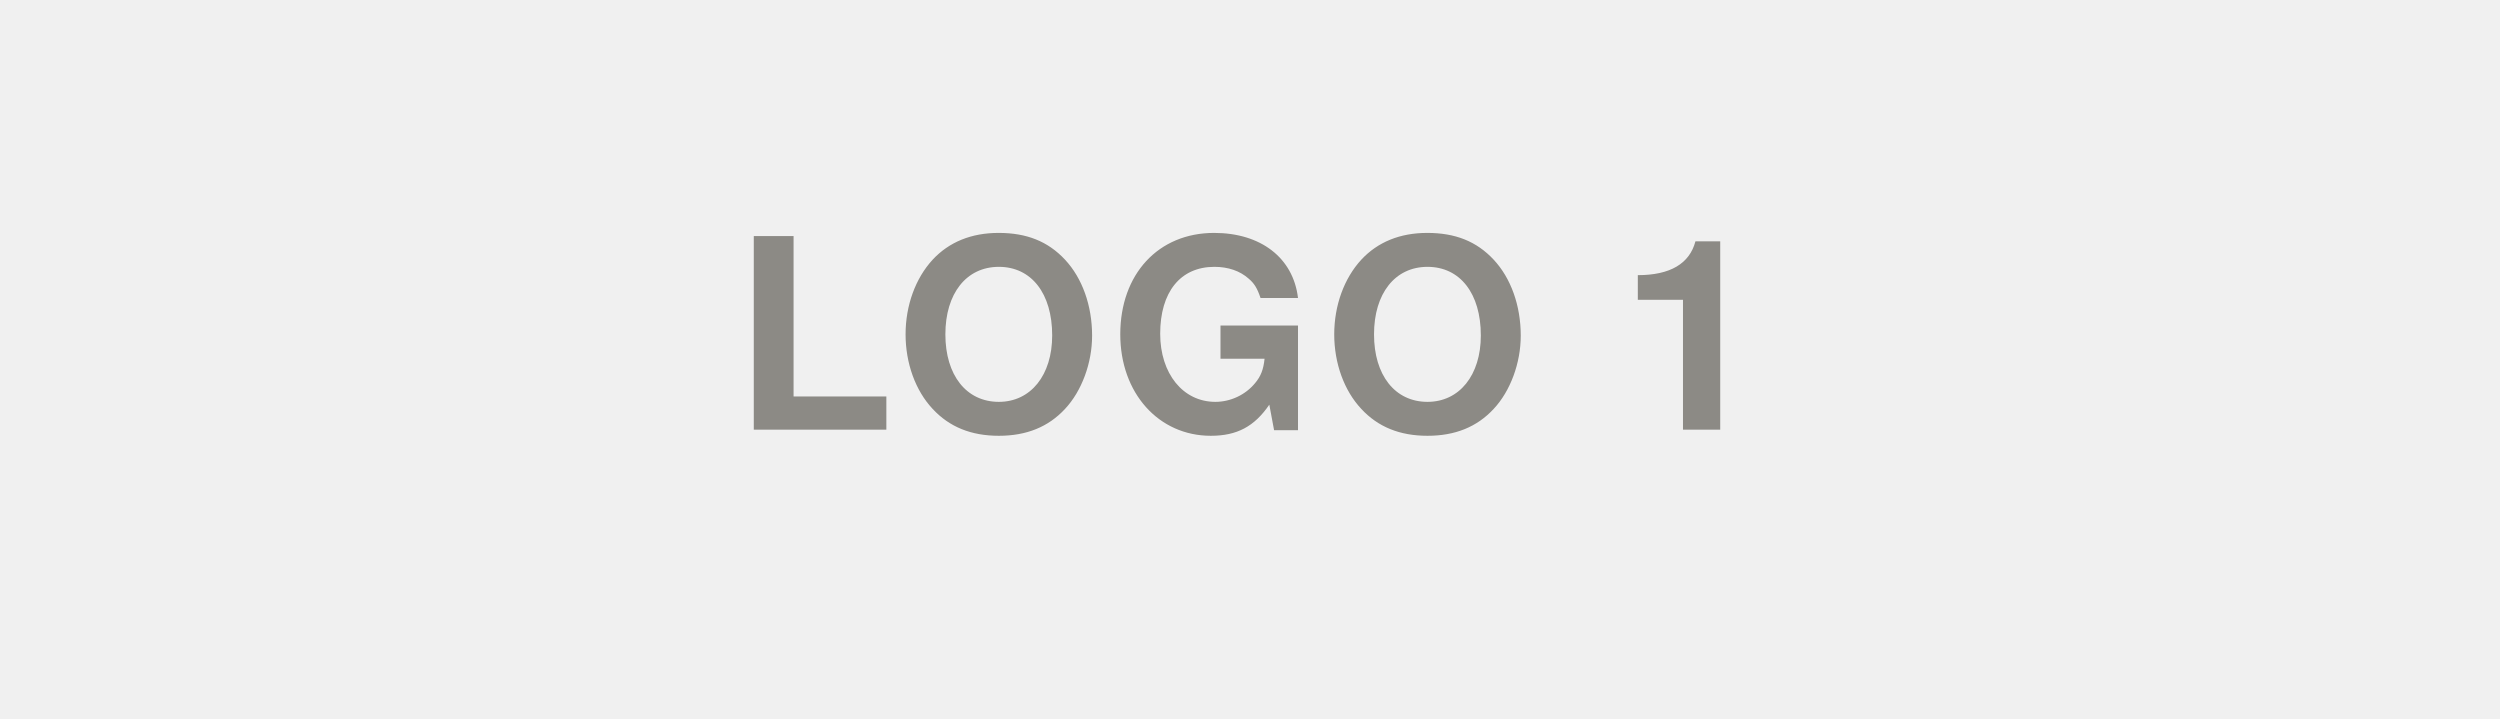
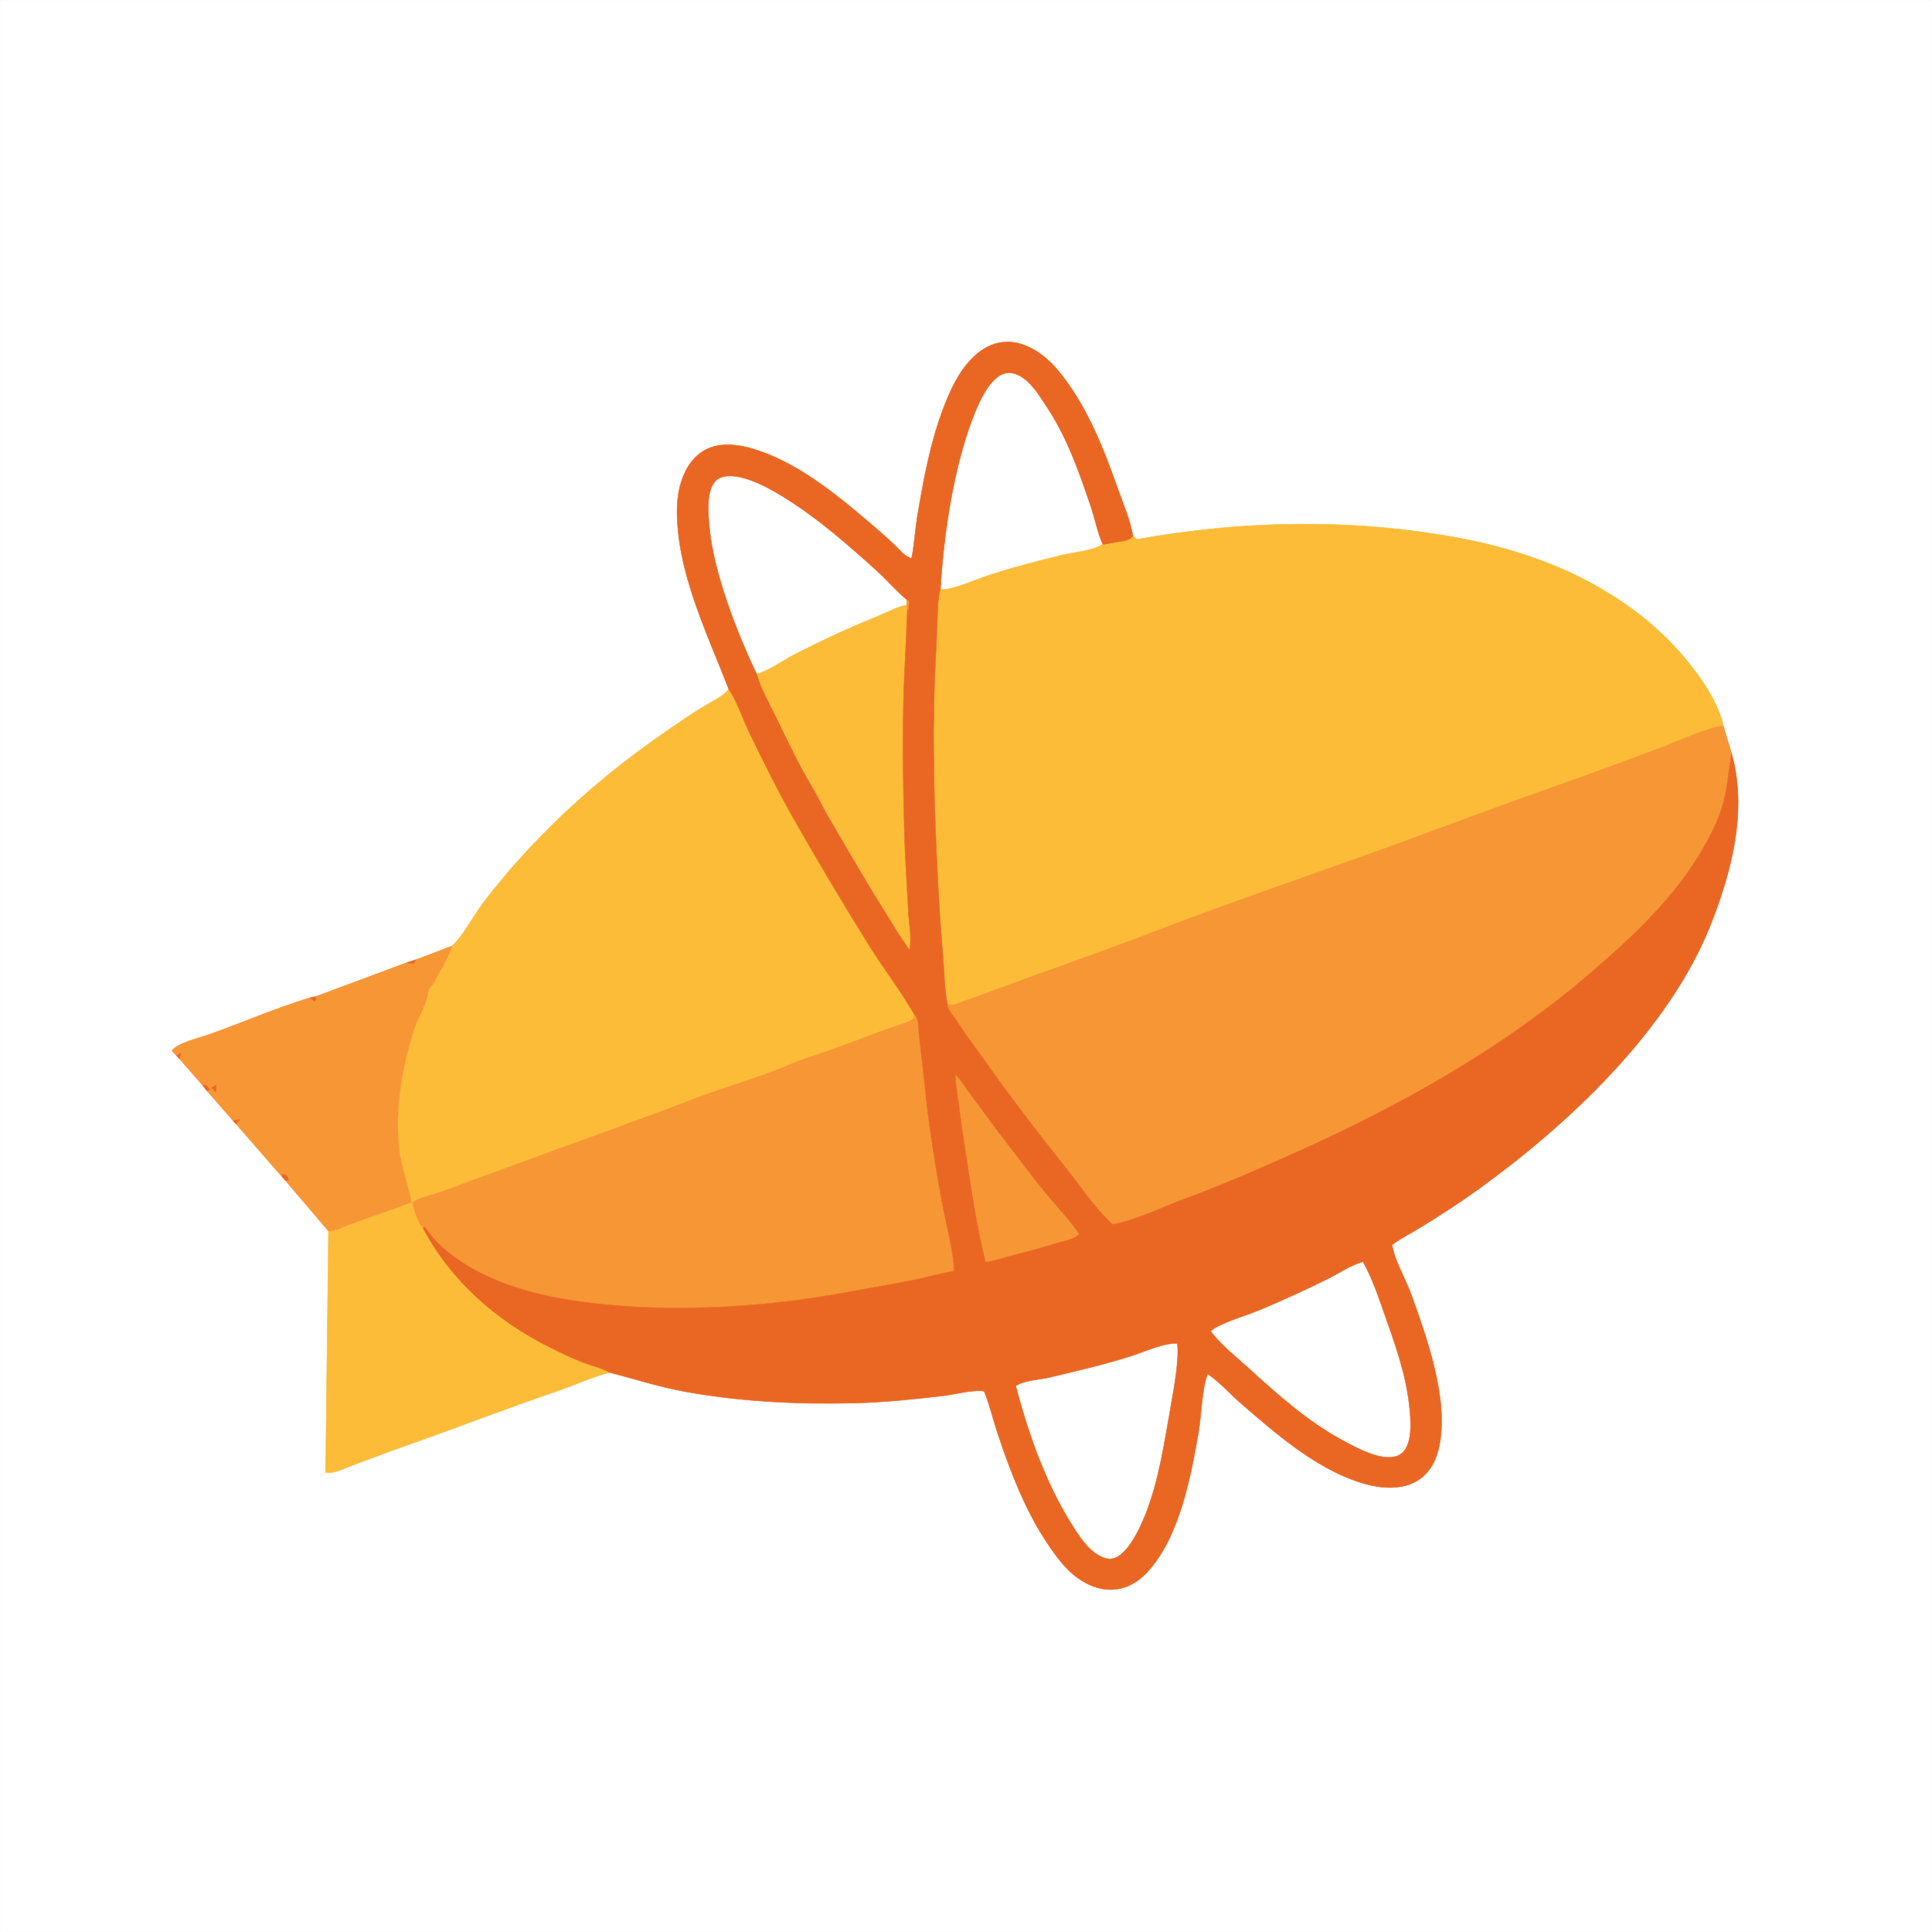
- <svg xmlns="http://www.w3.org/2000/svg" viewBox="0 0 320 92" role="img" aria-label="Client logo placeholder 1">
-   <rect width="320" height="92" fill="none" />
-   <text x="160" y="55" text-anchor="middle" font-family="Helvetica Neue, Helvetica, Arial, sans-serif" font-weight="700" font-size="34" letter-spacing="1" fill="#8c8a85">LOGO 1</text>
+ <svg xmlns="http://www.w3.org/2000/svg" viewBox="0 0 1024 1024" width="1024" height="1024">
+   <path d="M0.23 0.23C341.41 0.23 682.59 0.23 1023.77 0.23C1023.77 341.41 1023.77 682.59 1023.77 1023.77C682.59 1023.77 341.41 1023.77 0.23 1023.77C0.23 682.59 0.23 341.41 0.23 0.23ZM386.3 365.35C383.1 369.15 377.32 371.86 373.02 374.43C366.08 378.58 359.43 383.24 352.78 387.83C331.35 402.6 310.73 419.3 292.22 437.63C279.17 450.56 266.93 464.24 255.83 478.88C252.14 483.75 243.46 498.94 239.4 501.42C233.09 503.84 226.78 506.26 220.47 508.68C218.98 509.14 217.5 509.6 216.02 510.05C199.71 516.13 183.4 522.21 167.09 528.28C166.26 528.43 165.42 528.58 164.59 528.73C146.48 534.22 128.85 541.86 111.01 548.25C105.56 550.2 94.48 552.57 91.08 556.89C91.89 557.74 92.71 558.59 93.53 559.44C94.05 560.01 94.57 560.58 95.09 561.15C99.22 565.89 103.36 570.63 107.5 575.37C108.16 576.22 108.82 577.06 109.47 577.9C114.15 583.25 118.83 588.6 123.51 593.96C124.03 594.53 124.55 595.11 125.07 595.68C133.26 605.1 141.46 614.52 149.66 623.93C150.18 624.51 150.7 625.08 151.22 625.66C158.85 634.6 166.48 643.55 174.11 652.49C173.6 695.12 173.09 737.76 172.58 780.39C177.28 781.17 181.83 778.44 186.32 776.8C196.57 773.06 206.76 769.12 217.06 765.51C243.04 756.4 268.71 746.34 294.77 737.49C304.22 734.28 313.35 729.97 323.04 727.41C336.48 730.89 349.65 735.17 363.36 737.63C392.97 742.95 423.04 744.4 453.08 743.65C468.7 743.26 484.33 741.61 499.84 739.81C506.35 739.06 515.37 736.42 521.6 737.37C524.55 744.49 526.29 752.21 528.73 759.53C536.7 783.51 546.27 808.03 562.32 827.82C574.62 842.99 593.45 849.08 608.2 833.09C625.09 814.8 631.18 782.68 635.26 758.91C636.66 750.73 637.13 734.98 640.12 728.19C646.65 732.67 652.11 738.96 658.11 744.15C676.32 759.9 696.57 777.52 719.73 785.36C738.45 791.7 757.83 789.45 762.69 767.02C768.1 742.05 756.42 709.59 747.97 686.08C745.14 678.2 738.89 667.62 737.84 659.76C742.47 656.27 747.96 653.57 752.93 650.53C763.47 644.08 773.89 637.29 783.91 630.06C831.53 595.69 884.74 545.65 906.69 490.06C917.84 461.84 926.26 429.44 917.75 399.24C916.3 394.41 914.85 389.58 913.39 384.76C911.45 375.32 905.4 365.26 899.79 357.51C884.88 336.9 866.3 321.69 844.07 309.45C821.51 297.03 795.96 289.2 770.75 284.69C715.15 274.75 658.29 275.87 602.71 285.86C601.98 285.29 601.24 284.71 600.51 284.13C599.01 275.65 595.33 267.16 592.46 259.05C584.64 237 575.84 214.47 560.72 196.28C550.49 183.96 534.33 175.4 519.61 186.16C510.23 193.02 504.68 204.35 500.59 214.88C493.24 233.78 489.57 253.6 486.26 273.53C485.02 280.99 484.66 288.57 483.15 295.98C479.34 295.03 476.42 290.89 473.49 288.19C467.67 282.8 461.58 277.62 455.51 272.52C438.94 258.58 419.74 243.96 398.68 237.79C393.59 236.3 388.26 235.4 382.95 235.85C365.62 237.3 359.02 254.7 358.86 269.79C358.51 302.71 374.69 335.33 386.3 365.35ZM584.47 288.43C579.41 292.05 568.65 292.74 562.39 294.3C548.24 297.83 533.8 301.49 520.02 306.31C515.83 307.78 501.89 313.74 498.45 312.18C500.1 283.55 505.32 248.28 515.62 221.47C518.54 213.85 525.76 196.13 536.11 197.68C544.86 198.99 551.06 209.95 555.43 216.58C565.59 231.99 572.11 250.56 578 267.92C580.26 274.59 581.63 282.04 584.47 288.43ZM480.67 317.89C480.63 318.81 480.59 319.73 480.55 320.65C474.4 322.02 468.62 325.32 462.77 327.66C448.66 333.33 434.75 339.91 421.19 346.82C414.76 350.1 407.94 355.38 401.03 357.24C390.72 335.71 378.27 303.71 376.05 280.08C375.36 272.8 373.35 255.91 382.43 252.94C391.92 249.84 407.18 258.36 415.16 263.3C433.37 274.55 449.46 288.65 465.24 303C470.5 307.79 475.21 313.35 480.67 317.89ZM722.41 668.71C727.14 677.05 730.42 686.79 733.6 695.82C739.1 711.45 744.92 727.39 746.86 743.95C747.7 751.1 749.5 766.92 741.72 771.14C733.51 775.58 719.06 767.44 711.7 763.49C693.22 753.57 676.88 738.96 661.46 724.9C654.86 718.89 646.94 712.79 641.67 705.58C645.39 701.66 661.14 697.02 667.01 694.56C679.36 689.38 691.62 683.86 703.6 677.87C709.65 674.85 715.93 670.53 722.41 668.71ZM624.02 712.12C625.07 720.29 622.33 735.46 620.81 743.92C617.21 763.87 614.58 783.93 607.04 802.93C604.38 809.63 596.43 827.63 587.24 826.2C577.99 824.76 571.06 812.95 566.65 805.74C553.56 784.31 544.7 758.76 538.35 734.57C543.12 731.46 550.95 731.33 556.61 729.97C571.16 726.47 585.88 723.13 600.12 718.52C606.28 716.52 618.13 711.28 624.02 712.12Z" fill="#ffffff" fill-rule="evenodd" stroke="#ffffff" stroke-width="0.25" stroke-linejoin="round" />
+   <path d="M913.39 384.76C907.07 384.84 889.8 392.62 882.99 395.24C861.72 403.43 840.1 411.2 818.62 418.79C785.1 430.63 752.03 443.33 718.54 455.21C681.65 468.3 644.43 481.2 607.95 495.25C581.82 505.32 555.35 514.31 529.09 524.04C522.93 526.32 516.83 528.56 510.64 530.73C507.73 531.75 505.14 533.48 502.15 532.17C500.53 524.46 500.53 516.23 499.9 508.38C499.07 498.06 498.22 487.74 497.64 477.4C495.67 442.54 494.34 407.59 495 372.66C495.26 359.24 496.12 345.86 496.65 332.45C496.83 327.69 496.91 315.88 498.45 312.18C501.89 313.74 515.83 307.78 520.02 306.31C533.8 301.49 548.24 297.83 562.39 294.3C568.65 292.74 579.41 292.05 584.47 288.43C584.78 288.43 585.1 288.43 585.41 288.42C587.53 288.03 589.64 287.63 591.76 287.24C594.79 286.8 598.66 286.62 600.51 284.13C601.24 284.71 601.98 285.29 602.71 285.86C658.29 275.87 715.15 274.75 770.75 284.69C795.96 289.2 821.51 297.03 844.07 309.45C866.3 321.69 884.88 336.9 899.79 357.51C905.4 365.26 911.45 375.32 913.39 384.76ZM480.55 320.65C480.67 321.62 480.8 322.6 480.92 323.57C480.36 339.93 479.22 356.28 478.86 372.66C478.34 396.07 478.72 419.41 479.4 442.8C479.8 456.53 480.83 470.23 481.5 483.95C481.81 490.29 483.5 497.37 482.07 503.53C477.16 496.98 473.04 489.76 468.7 482.83C458.3 466.23 448.56 449.26 438.64 432.38C435.85 427.62 433.64 422.52 430.79 417.8C423.53 405.76 417.46 392.92 411.32 380.27C407.74 372.9 403.21 365.08 401.03 357.24C407.94 355.38 414.76 350.1 421.19 346.82C434.75 339.91 448.66 333.33 462.77 327.66C468.62 325.32 474.4 322.02 480.55 320.65ZM386.3 365.35C390.6 371.53 393.37 380.35 396.76 387.39C404.26 402.99 412.02 418.64 420.55 433.7C433.45 456.47 446.84 478.91 460.68 501.13C468.32 513.4 477.34 525.01 484.54 537.52C484.45 538.2 484.63 539.19 484.24 539.8C483.05 541.6 472.06 544.7 469.48 545.69C458.64 549.83 447.67 553.89 436.73 557.8C431.26 559.75 425.48 561.31 420.16 563.61C402.58 571.22 383.75 576.32 365.83 583.21C334.56 595.22 302.93 606.33 271.48 617.91C259.86 622.18 248.17 626.33 236.64 630.76C230.83 632.99 223.92 634.08 218.62 637.31C219.65 641.87 221.3 647.61 224.33 651.07C239.07 678.88 263.03 699.81 290.98 713.88C296.4 716.61 301.93 719.28 307.57 721.52C312.58 723.51 318.61 724.93 323.04 727.41C313.35 729.97 304.22 734.28 294.77 737.49C268.71 746.34 243.04 756.4 217.06 765.51C206.76 769.12 196.57 773.06 186.32 776.8C181.83 778.44 177.28 781.17 172.58 780.39C173.09 737.76 173.6 695.12 174.11 652.49C178 652.65 181.6 650.24 185.21 648.98C196.2 645.15 207.03 641.21 217.98 637.31C216.49 627.94 212.69 619.45 211.57 609.26C209.23 587.97 212.82 566.97 219.06 546.67C221.01 540.33 224.97 534.29 226.51 527.89C226.78 526.77 226.76 525.67 227.15 524.62C227.55 523.53 228.85 522.55 229.44 521.51C231.55 517.79 239.14 504.81 239.4 501.42C243.46 498.94 252.14 483.75 255.83 478.88C266.93 464.24 279.17 450.56 292.22 437.63C310.73 419.3 331.35 402.6 352.78 387.83C359.43 383.24 366.08 378.58 373.02 374.43C377.32 371.86 383.1 369.15 386.3 365.35Z" fill="#fcbc38" fill-rule="evenodd" stroke="#fcbc38" stroke-width="0.25" stroke-linejoin="round" />
+   <path d="M591.76 287.24C589.64 287.63 587.53 288.03 585.41 288.42C587.53 288.03 589.64 287.63 591.76 287.24ZM480.67 317.89C481.1 318.06 481.53 318.24 481.97 318.42C481.85 319.98 481.73 321.54 481.61 323.1C481.38 323.25 481.15 323.41 480.92 323.57C480.8 322.6 480.67 321.62 480.55 320.65C480.59 319.73 480.63 318.81 480.67 317.89ZM913.39 384.76C914.85 389.58 916.3 394.41 917.75 399.24C915.56 412.9 915.34 423.5 909.4 436.64C894.05 470.64 866.15 496.21 838.19 519.76C794.66 556.44 742.01 585.95 690.2 609.31C669.54 618.63 648.89 627.73 627.61 635.54C617.16 639.39 600.02 647.57 589.62 648.89C580.33 640.52 571.8 627.59 563.89 617.7C549.73 599.97 535.91 581.92 522.79 563.39C517.62 556.09 512.13 548.99 507.32 541.46C505.39 538.46 502.43 535.67 502.15 532.17C505.14 533.48 507.73 531.75 510.64 530.73C516.83 528.56 522.93 526.32 529.09 524.04C555.35 514.31 581.82 505.32 607.95 495.25C644.43 481.2 681.65 468.3 718.54 455.21C752.03 443.33 785.1 430.63 818.62 418.79C840.1 411.2 861.72 403.43 882.99 395.24C889.8 392.62 907.07 384.84 913.39 384.76ZM239.4 501.42C239.14 504.81 231.55 517.79 229.44 521.51C228.85 522.55 227.55 523.53 227.15 524.62C226.76 525.67 226.78 526.77 226.51 527.89C224.97 534.29 221.01 540.33 219.06 546.67C212.82 566.97 209.23 587.97 211.57 609.26C212.69 619.45 216.49 627.94 217.98 637.31C207.03 641.21 196.2 645.15 185.21 648.98C181.6 650.24 178 652.65 174.11 652.49C166.48 643.55 158.85 634.6 151.22 625.66C151.78 625.65 152.34 625.63 152.9 625.62C152.68 623.48 151.76 622.57 149.63 622.35C149.64 622.88 149.65 623.41 149.66 623.93C141.46 614.52 133.26 605.1 125.07 595.68C125.77 594.91 126.48 594.13 127.18 593.36C125.96 593.56 124.73 593.76 123.51 593.96C118.83 588.6 114.15 583.25 109.47 577.9C110.08 577.75 110.68 577.61 111.28 577.46C110.5 576.68 109.73 575.9 108.95 575.12C108.46 575.21 107.98 575.29 107.5 575.37C103.36 570.63 99.22 565.89 95.09 561.15C95.34 560.2 95.6 559.24 95.85 558.29C95.08 558.67 94.3 559.06 93.53 559.44C92.71 558.59 91.89 557.74 91.08 556.89C94.48 552.57 105.56 550.2 111.01 548.25C128.85 541.86 146.48 534.22 164.59 528.73C165.21 529.39 165.84 530.05 166.46 530.7C167.86 529.97 167.51 529.73 167.09 528.28C183.4 522.21 199.71 516.13 216.02 510.05C216.18 510.23 216.33 510.42 216.49 510.6C217.42 510.6 218.36 510.6 219.29 510.6C219.69 509.96 220.08 509.32 220.47 508.68C226.78 506.26 233.09 503.84 239.4 501.42ZM484.54 537.52C487.04 539.55 486.7 544.28 487.04 547.54C487.91 555.96 489.06 564.36 489.89 572.79C492.11 595.36 495.68 618.1 499.91 640.41C501.53 649 506.02 665.89 505.53 673.78C498.39 674.86 491.44 677.01 484.35 678.42C472.51 680.77 460.6 682.75 448.75 684.96C402.26 693.66 347.49 696.49 300.8 688.87C281.55 685.73 261.46 679.8 244.98 669.11C239.28 665.41 233.78 660.91 229.27 655.81C228.68 655.14 225.29 650.31 224.93 650.32C224.3 650.33 224.78 650.84 224.33 651.07C221.3 647.61 219.65 641.87 218.62 637.31C223.92 634.08 230.83 632.99 236.64 630.76C248.17 626.33 259.86 622.18 271.48 617.91C302.93 606.33 334.56 595.22 365.83 583.21C383.75 576.32 402.58 571.22 420.16 563.61C425.48 561.31 431.26 559.75 436.73 557.8C447.67 553.89 458.64 549.83 469.48 545.69C472.06 544.7 483.05 541.6 484.24 539.8C484.63 539.19 484.45 538.2 484.54 537.52ZM506.39 569.37C509.51 572.51 511.8 576.55 514.48 580.09C521.19 589 527.62 598.1 534.47 606.9C541.83 616.35 548.92 626.08 556.67 635.21C561.81 641.28 567.71 647.5 572.03 654.14C569.26 657.17 562.77 658.01 558.74 659.28C550.51 661.87 542.13 664.04 533.79 666.21C529.94 667.22 526.25 668.61 522.29 668.92C517.27 648.82 514.47 627.95 511.25 607.46C509.88 598.72 508.73 589.98 507.6 581.2C507.09 577.29 506.15 573.26 506.39 569.37ZM114.56 575.12C113.78 575.59 113 576.06 112.22 576.53C113 577.31 113.78 578.08 114.56 578.86C114.56 577.62 114.56 576.37 114.56 575.12Z" fill="#f79635" fill-rule="evenodd" stroke="#f79635" stroke-width="0.25" stroke-linejoin="round" />
+   <path d="M600.51 284.13C598.66 286.62 594.79 286.8 591.76 287.24C589.64 287.63 587.53 288.03 585.41 288.42C585.1 288.43 584.78 288.43 584.47 288.43C581.63 282.04 580.26 274.59 578 267.92C572.11 250.56 565.59 231.99 555.43 216.58C551.06 209.95 544.86 198.99 536.11 197.68C525.76 196.13 518.54 213.85 515.62 221.47C505.32 248.28 500.1 283.55 498.45 312.18C496.91 315.88 496.83 327.69 496.65 332.45C496.12 345.86 495.26 359.24 495 372.66C494.34 407.59 495.67 442.54 497.64 477.4C498.22 487.74 499.07 498.06 499.9 508.38C500.53 516.23 500.53 524.46 502.15 532.17C502.43 535.67 505.39 538.46 507.32 541.46C512.13 548.99 517.62 556.09 522.79 563.39C535.91 581.92 549.73 599.97 563.89 617.7C571.8 627.59 580.33 640.52 589.62 648.89C600.02 647.57 617.16 639.39 627.61 635.54C648.89 627.73 669.54 618.63 690.2 609.31C742.01 585.95 794.66 556.44 838.19 519.76C866.15 496.21 894.05 470.64 909.4 436.64C915.34 423.5 915.56 412.9 917.75 399.24C926.26 429.44 917.84 461.84 906.69 490.06C884.74 545.65 831.53 595.69 783.91 630.06C773.89 637.29 763.47 644.08 752.93 650.53C747.96 653.57 742.47 656.27 737.84 659.76C738.89 667.62 745.14 678.2 747.97 686.08C756.42 709.59 768.1 742.05 762.69 767.02C757.83 789.45 738.45 791.7 719.73 785.36C696.57 777.52 676.32 759.9 658.11 744.15C652.11 738.96 646.65 732.67 640.12 728.19C637.13 734.98 636.66 750.73 635.26 758.91C631.18 782.68 625.09 814.8 608.2 833.09C593.45 849.08 574.62 842.99 562.32 827.82C546.27 808.03 536.7 783.51 528.73 759.53C526.29 752.21 524.55 744.49 521.6 737.37C515.37 736.42 506.35 739.06 499.84 739.81C484.33 741.61 468.7 743.26 453.08 743.65C423.04 744.4 392.97 742.95 363.36 737.63C349.65 735.17 336.48 730.89 323.04 727.41C318.61 724.93 312.58 723.51 307.57 721.52C301.93 719.28 296.4 716.61 290.98 713.88C263.03 699.81 239.07 678.88 224.33 651.07C224.78 650.84 224.3 650.33 224.93 650.32C225.29 650.31 228.68 655.14 229.27 655.81C233.78 660.91 239.28 665.41 244.98 669.11C261.46 679.8 281.55 685.73 300.8 688.87C347.49 696.49 402.26 693.66 448.75 684.96C460.6 682.75 472.51 680.77 484.35 678.42C491.44 677.01 498.39 674.86 505.53 673.78C506.02 665.89 501.53 649 499.91 640.41C495.68 618.1 492.11 595.36 489.89 572.79C489.06 564.36 487.91 555.96 487.04 547.54C486.7 544.28 487.04 539.55 484.54 537.52C477.34 525.01 468.32 513.4 460.68 501.13C446.84 478.91 433.45 456.47 420.55 433.7C412.02 418.64 404.26 402.99 396.76 387.39C393.37 380.35 390.6 371.53 386.3 365.35C374.69 335.33 358.51 302.71 358.86 269.79C359.02 254.7 365.62 237.3 382.95 235.85C388.26 235.4 393.59 236.3 398.68 237.79C419.74 243.96 438.94 258.58 455.51 272.52C461.58 277.62 467.67 282.8 473.49 288.19C476.42 290.89 479.34 295.03 483.15 295.98C484.66 288.57 485.02 280.99 486.26 273.53C489.57 253.6 493.24 233.78 500.59 214.88C504.68 204.35 510.23 193.02 519.61 186.16C534.33 175.4 550.49 183.96 560.72 196.28C575.84 214.47 584.64 237 592.46 259.05C595.33 267.16 599.01 275.65 600.51 284.13ZM401.03 357.24C403.21 365.08 407.74 372.9 411.32 380.27C417.46 392.92 423.53 405.76 430.79 417.8C433.64 422.52 435.85 427.62 438.64 432.38C448.56 449.26 458.3 466.23 468.7 482.83C473.04 489.76 477.16 496.98 482.07 503.53C483.5 497.37 481.81 490.29 481.5 483.95C480.83 470.23 479.8 456.53 479.4 442.8C478.72 419.41 478.34 396.07 478.86 372.66C479.22 356.28 480.36 339.93 480.92 323.57C481.15 323.41 481.38 323.25 481.61 323.1C481.73 321.54 481.85 319.98 481.97 318.42C481.53 318.24 481.1 318.06 480.67 317.89C475.21 313.35 470.5 307.79 465.24 303C449.46 288.65 433.37 274.55 415.16 263.3C407.18 258.36 391.92 249.84 382.43 252.94C373.35 255.91 375.36 272.8 376.05 280.08C378.27 303.71 390.72 335.71 401.03 357.24ZM220.47 508.68C220.08 509.32 219.69 509.96 219.29 510.6C218.36 510.6 217.42 510.6 216.49 510.6C216.33 510.42 216.18 510.23 216.02 510.05C217.5 509.6 218.98 509.14 220.47 508.68ZM164.59 528.73C165.42 528.58 166.26 528.43 167.09 528.28C167.51 529.73 167.86 529.97 166.46 530.7C165.84 530.05 165.21 529.39 164.59 528.73ZM95.09 561.15C94.57 560.58 94.05 560.01 93.53 559.44C94.3 559.06 95.08 558.67 95.85 558.29C95.6 559.24 95.34 560.2 95.09 561.15ZM506.39 569.37C506.15 573.26 507.09 577.29 507.6 581.2C508.73 589.98 509.88 598.72 511.25 607.46C514.47 627.95 517.27 648.82 522.29 668.92C526.25 668.61 529.94 667.22 533.79 666.21C542.13 664.04 550.51 661.87 558.74 659.28C562.77 658.01 569.26 657.17 572.03 654.14C567.71 647.5 561.81 641.28 556.67 635.21C548.92 626.08 541.83 616.35 534.47 606.9C527.62 598.1 521.19 589 514.48 580.09C511.8 576.55 509.51 572.51 506.39 569.37ZM107.5 575.37C107.98 575.29 108.46 575.21 108.95 575.12C109.73 575.9 110.5 576.68 111.28 577.46C110.68 577.61 110.08 577.75 109.47 577.9C108.82 577.06 108.16 576.22 107.5 575.37ZM114.56 575.12C114.56 576.37 114.56 577.62 114.56 578.86C113.78 578.08 113 577.31 112.22 576.53C113 576.06 113.78 575.59 114.56 575.12ZM125.07 595.68C124.55 595.11 124.03 594.53 123.51 593.96C124.73 593.76 125.96 593.56 127.18 593.36C126.48 594.13 125.77 594.91 125.07 595.68ZM151.22 625.66C150.7 625.08 150.18 624.51 149.66 623.93C149.65 623.41 149.64 622.88 149.63 622.35C151.76 622.57 152.68 623.48 152.9 625.62C152.34 625.63 151.78 625.65 151.22 625.66ZM722.41 668.71C715.93 670.53 709.65 674.85 703.6 677.87C691.62 683.86 679.36 689.38 667.01 694.56C661.14 697.02 645.39 701.66 641.67 705.58C646.94 712.79 654.86 718.89 661.46 724.9C676.88 738.96 693.22 753.57 711.7 763.49C719.06 767.44 733.51 775.58 741.72 771.14C749.5 766.92 747.7 751.1 746.86 743.95C744.92 727.39 739.1 711.45 733.6 695.82C730.42 686.79 727.14 677.05 722.41 668.71ZM624.02 712.12C618.13 711.28 606.28 716.52 600.12 718.52C585.88 723.13 571.16 726.47 556.61 729.97C550.95 731.33 543.12 731.46 538.35 734.57C544.7 758.76 553.56 784.31 566.65 805.74C571.06 812.95 577.99 824.76 587.24 826.2C596.43 827.63 604.38 809.63 607.04 802.93C614.58 783.93 617.21 763.87 620.81 743.92C622.33 735.46 625.07 720.29 624.02 712.12Z" fill="#ea6723" fill-rule="evenodd" stroke="#ea6723" stroke-width="0.25" stroke-linejoin="round" />
</svg>
